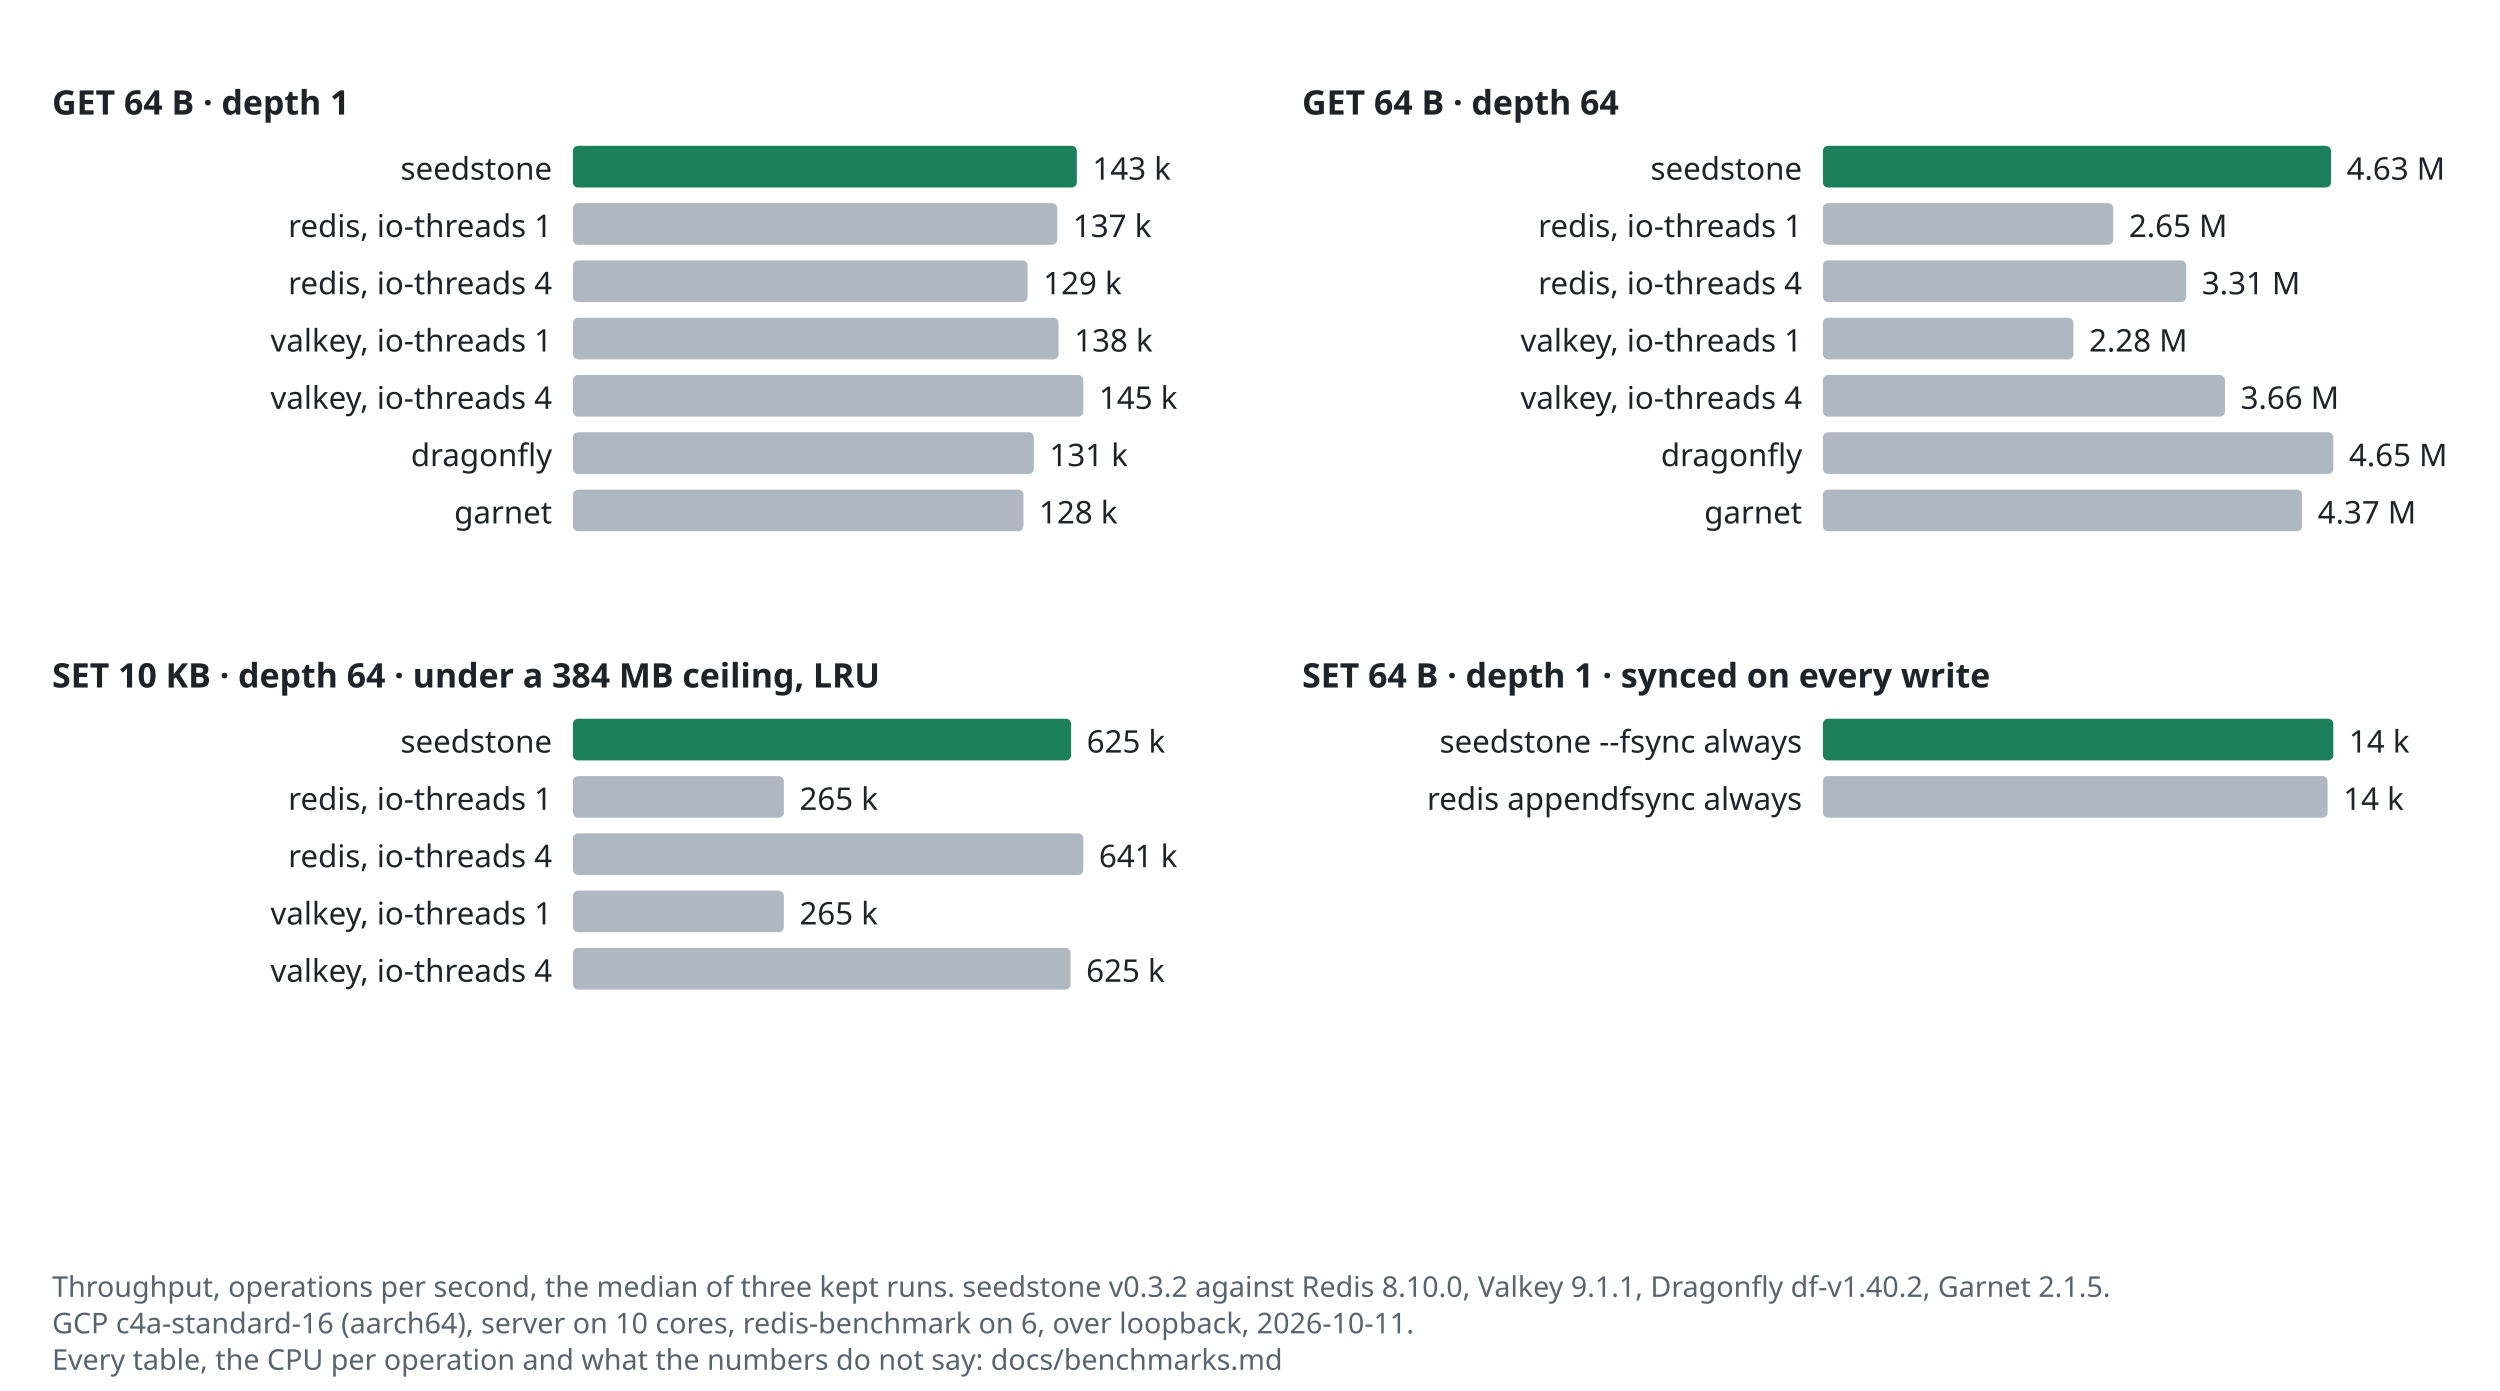
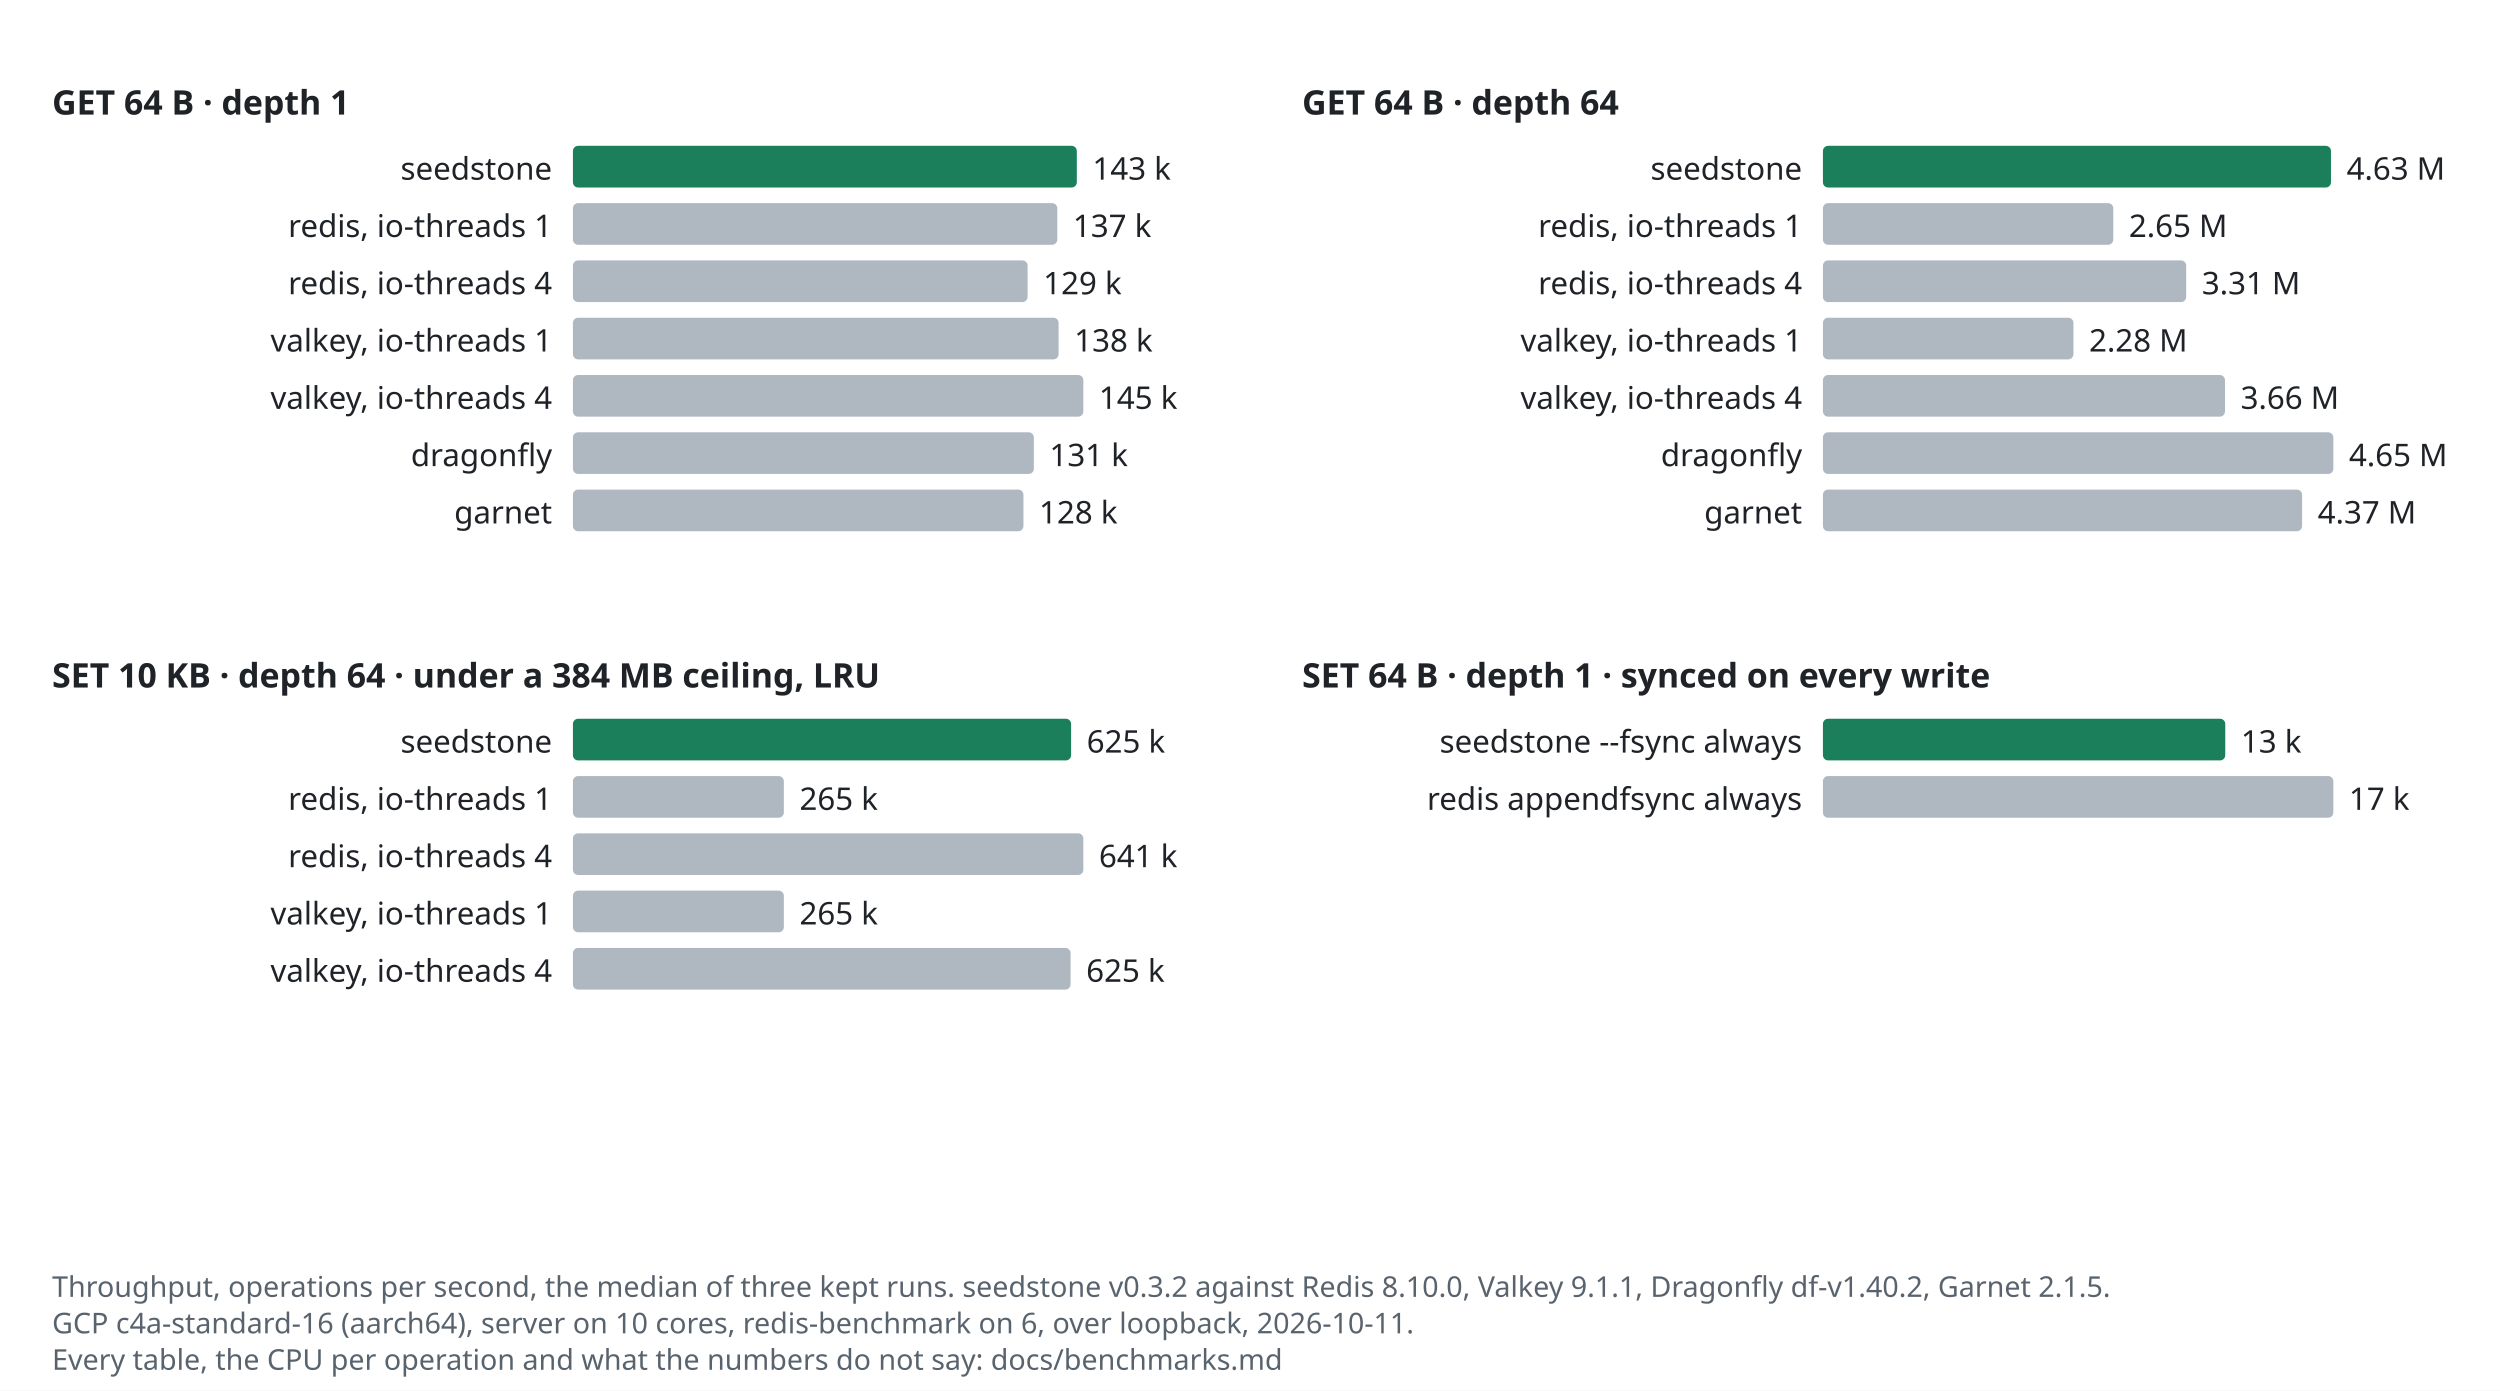
<svg xmlns="http://www.w3.org/2000/svg" width="960" height="534" viewBox="0 0 960 534" role="img" aria-label="Benchmark throughput, seedstone v0.3.2">
  <style>.t{font:600 13px ui-sans-serif,system-ui,sans-serif;fill:#1f2328}.l,.v,.m{font:12px ui-sans-serif,system-ui,sans-serif;fill:#1f2328}.m,.c{fill:#59636e}.c{font:11px ui-sans-serif,system-ui,sans-serif}</style>
  <rect width="960" height="534" fill="#ffffff" />
  <text x="20" y="44" class="t">GET 64 B · depth 1</text>
  <text x="212" y="69" class="l" text-anchor="end">seedstone</text>
  <rect x="220" y="56" width="193.5" height="16" rx="2" fill="#1a7f5a" />
  <text x="419.5" y="69" class="v">143 k</text>
  <text x="212" y="91" class="l" text-anchor="end">redis, io-threads 1</text>
  <rect x="220" y="78" width="186.0" height="16" rx="2" fill="#afb8c1" />
  <text x="412.0" y="91" class="v">137 k</text>
  <text x="212" y="113" class="l" text-anchor="end">redis, io-threads 4</text>
  <rect x="220" y="100" width="174.6" height="16" rx="2" fill="#afb8c1" />
  <text x="400.6" y="113" class="v">129 k</text>
  <text x="212" y="135" class="l" text-anchor="end">valkey, io-threads 1</text>
  <rect x="220" y="122" width="186.5" height="16" rx="2" fill="#afb8c1" />
  <text x="412.5" y="135" class="v">138 k</text>
  <text x="212" y="157" class="l" text-anchor="end">valkey, io-threads 4</text>
  <rect x="220" y="144" width="196.0" height="16" rx="2" fill="#afb8c1" />
  <text x="422.0" y="157" class="v">145 k</text>
  <text x="212" y="179" class="l" text-anchor="end">dragonfly</text>
  <rect x="220" y="166" width="177.0" height="16" rx="2" fill="#afb8c1" />
  <text x="403.0" y="179" class="v">131 k</text>
  <text x="212" y="201" class="l" text-anchor="end">garnet</text>
  <rect x="220" y="188" width="173.0" height="16" rx="2" fill="#afb8c1" />
  <text x="399.0" y="201" class="v">128 k</text>
  <text x="500" y="44" class="t">GET 64 B · depth 64</text>
  <text x="692" y="69" class="l" text-anchor="end">seedstone</text>
  <rect x="700" y="56" width="195.1" height="16" rx="2" fill="#1a7f5a" />
  <text x="901.1" y="69" class="v">4.63 M</text>
  <text x="692" y="91" class="l" text-anchor="end">redis, io-threads 1</text>
  <rect x="700" y="78" width="111.5" height="16" rx="2" fill="#afb8c1" />
  <text x="817.5" y="91" class="v">2.65 M</text>
  <text x="692" y="113" class="l" text-anchor="end">redis, io-threads 4</text>
  <rect x="700" y="100" width="139.5" height="16" rx="2" fill="#afb8c1" />
  <text x="845.5" y="113" class="v">3.31 M</text>
  <text x="692" y="135" class="l" text-anchor="end">valkey, io-threads 1</text>
  <rect x="700" y="122" width="96.2" height="16" rx="2" fill="#afb8c1" />
  <text x="802.2" y="135" class="v">2.28 M</text>
  <text x="692" y="157" class="l" text-anchor="end">valkey, io-threads 4</text>
  <rect x="700" y="144" width="154.4" height="16" rx="2" fill="#afb8c1" />
  <text x="860.4" y="157" class="v">3.66 M</text>
  <text x="692" y="179" class="l" text-anchor="end">dragonfly</text>
  <rect x="700" y="166" width="196.0" height="16" rx="2" fill="#afb8c1" />
  <text x="902.0" y="179" class="v">4.65 M</text>
  <text x="692" y="201" class="l" text-anchor="end">garnet</text>
  <rect x="700" y="188" width="184.0" height="16" rx="2" fill="#afb8c1" />
  <text x="890.0" y="201" class="v">4.37 M</text>
  <text x="20" y="264" class="t">SET 10 KB · depth 64 · under a 384 MB ceiling, LRU</text>
  <text x="212" y="289" class="l" text-anchor="end">seedstone</text>
  <rect x="220" y="276" width="191.3" height="16" rx="2" fill="#1a7f5a" />
  <text x="417.3" y="289" class="v">625 k</text>
  <text x="212" y="311" class="l" text-anchor="end">redis, io-threads 1</text>
  <rect x="220" y="298" width="81.0" height="16" rx="2" fill="#afb8c1" />
  <text x="307.0" y="311" class="v">265 k</text>
  <text x="212" y="333" class="l" text-anchor="end">redis, io-threads 4</text>
  <rect x="220" y="320" width="196.0" height="16" rx="2" fill="#afb8c1" />
  <text x="422.0" y="333" class="v">641 k</text>
  <text x="212" y="355" class="l" text-anchor="end">valkey, io-threads 1</text>
  <rect x="220" y="342" width="81.0" height="16" rx="2" fill="#afb8c1" />
  <text x="307.0" y="355" class="v">265 k</text>
  <text x="212" y="377" class="l" text-anchor="end">valkey, io-threads 4</text>
  <rect x="220" y="364" width="191.1" height="16" rx="2" fill="#afb8c1" />
  <text x="417.1" y="377" class="v">625 k</text>
  <text x="500" y="264" class="t">SET 64 B · depth 1 · synced on every write</text>
  <text x="692" y="289" class="l" text-anchor="end">seedstone --fsync always</text>
-   <rect x="700" y="276" width="196.0" height="16" rx="2" fill="#1a7f5a" />
-   <text x="902.0" y="289" class="v">14 k</text>
+   <rect x="700" y="276" width="154.5" height="16" rx="2" fill="#1a7f5a" />
+   <text x="860.5" y="289" class="v">13 k</text>
  <text x="692" y="311" class="l" text-anchor="end">redis appendfsync always</text>
-   <rect x="700" y="298" width="193.8" height="16" rx="2" fill="#afb8c1" />
-   <text x="899.8" y="311" class="v">14 k</text>
+   <rect x="700" y="298" width="196.0" height="16" rx="2" fill="#afb8c1" />
+   <text x="902.0" y="311" class="v">17 k</text>
  <text x="20" y="498" class="c">Throughput, operations per second, the median of three kept runs. seedstone v0.3.2 against Redis 8.10.0, Valkey 9.1.1, Dragonfly df-v1.40.2, Garnet 2.1.5.</text>
  <text x="20" y="512" class="c">GCP c4a-standard-16 (aarch64), server on 10 cores, redis-benchmark on 6, over loopback, 2026-10-11.</text>
  <text x="20" y="526" class="c">Every table, the CPU per operation and what the numbers do not say: docs/benchmarks.md</text>
</svg>
